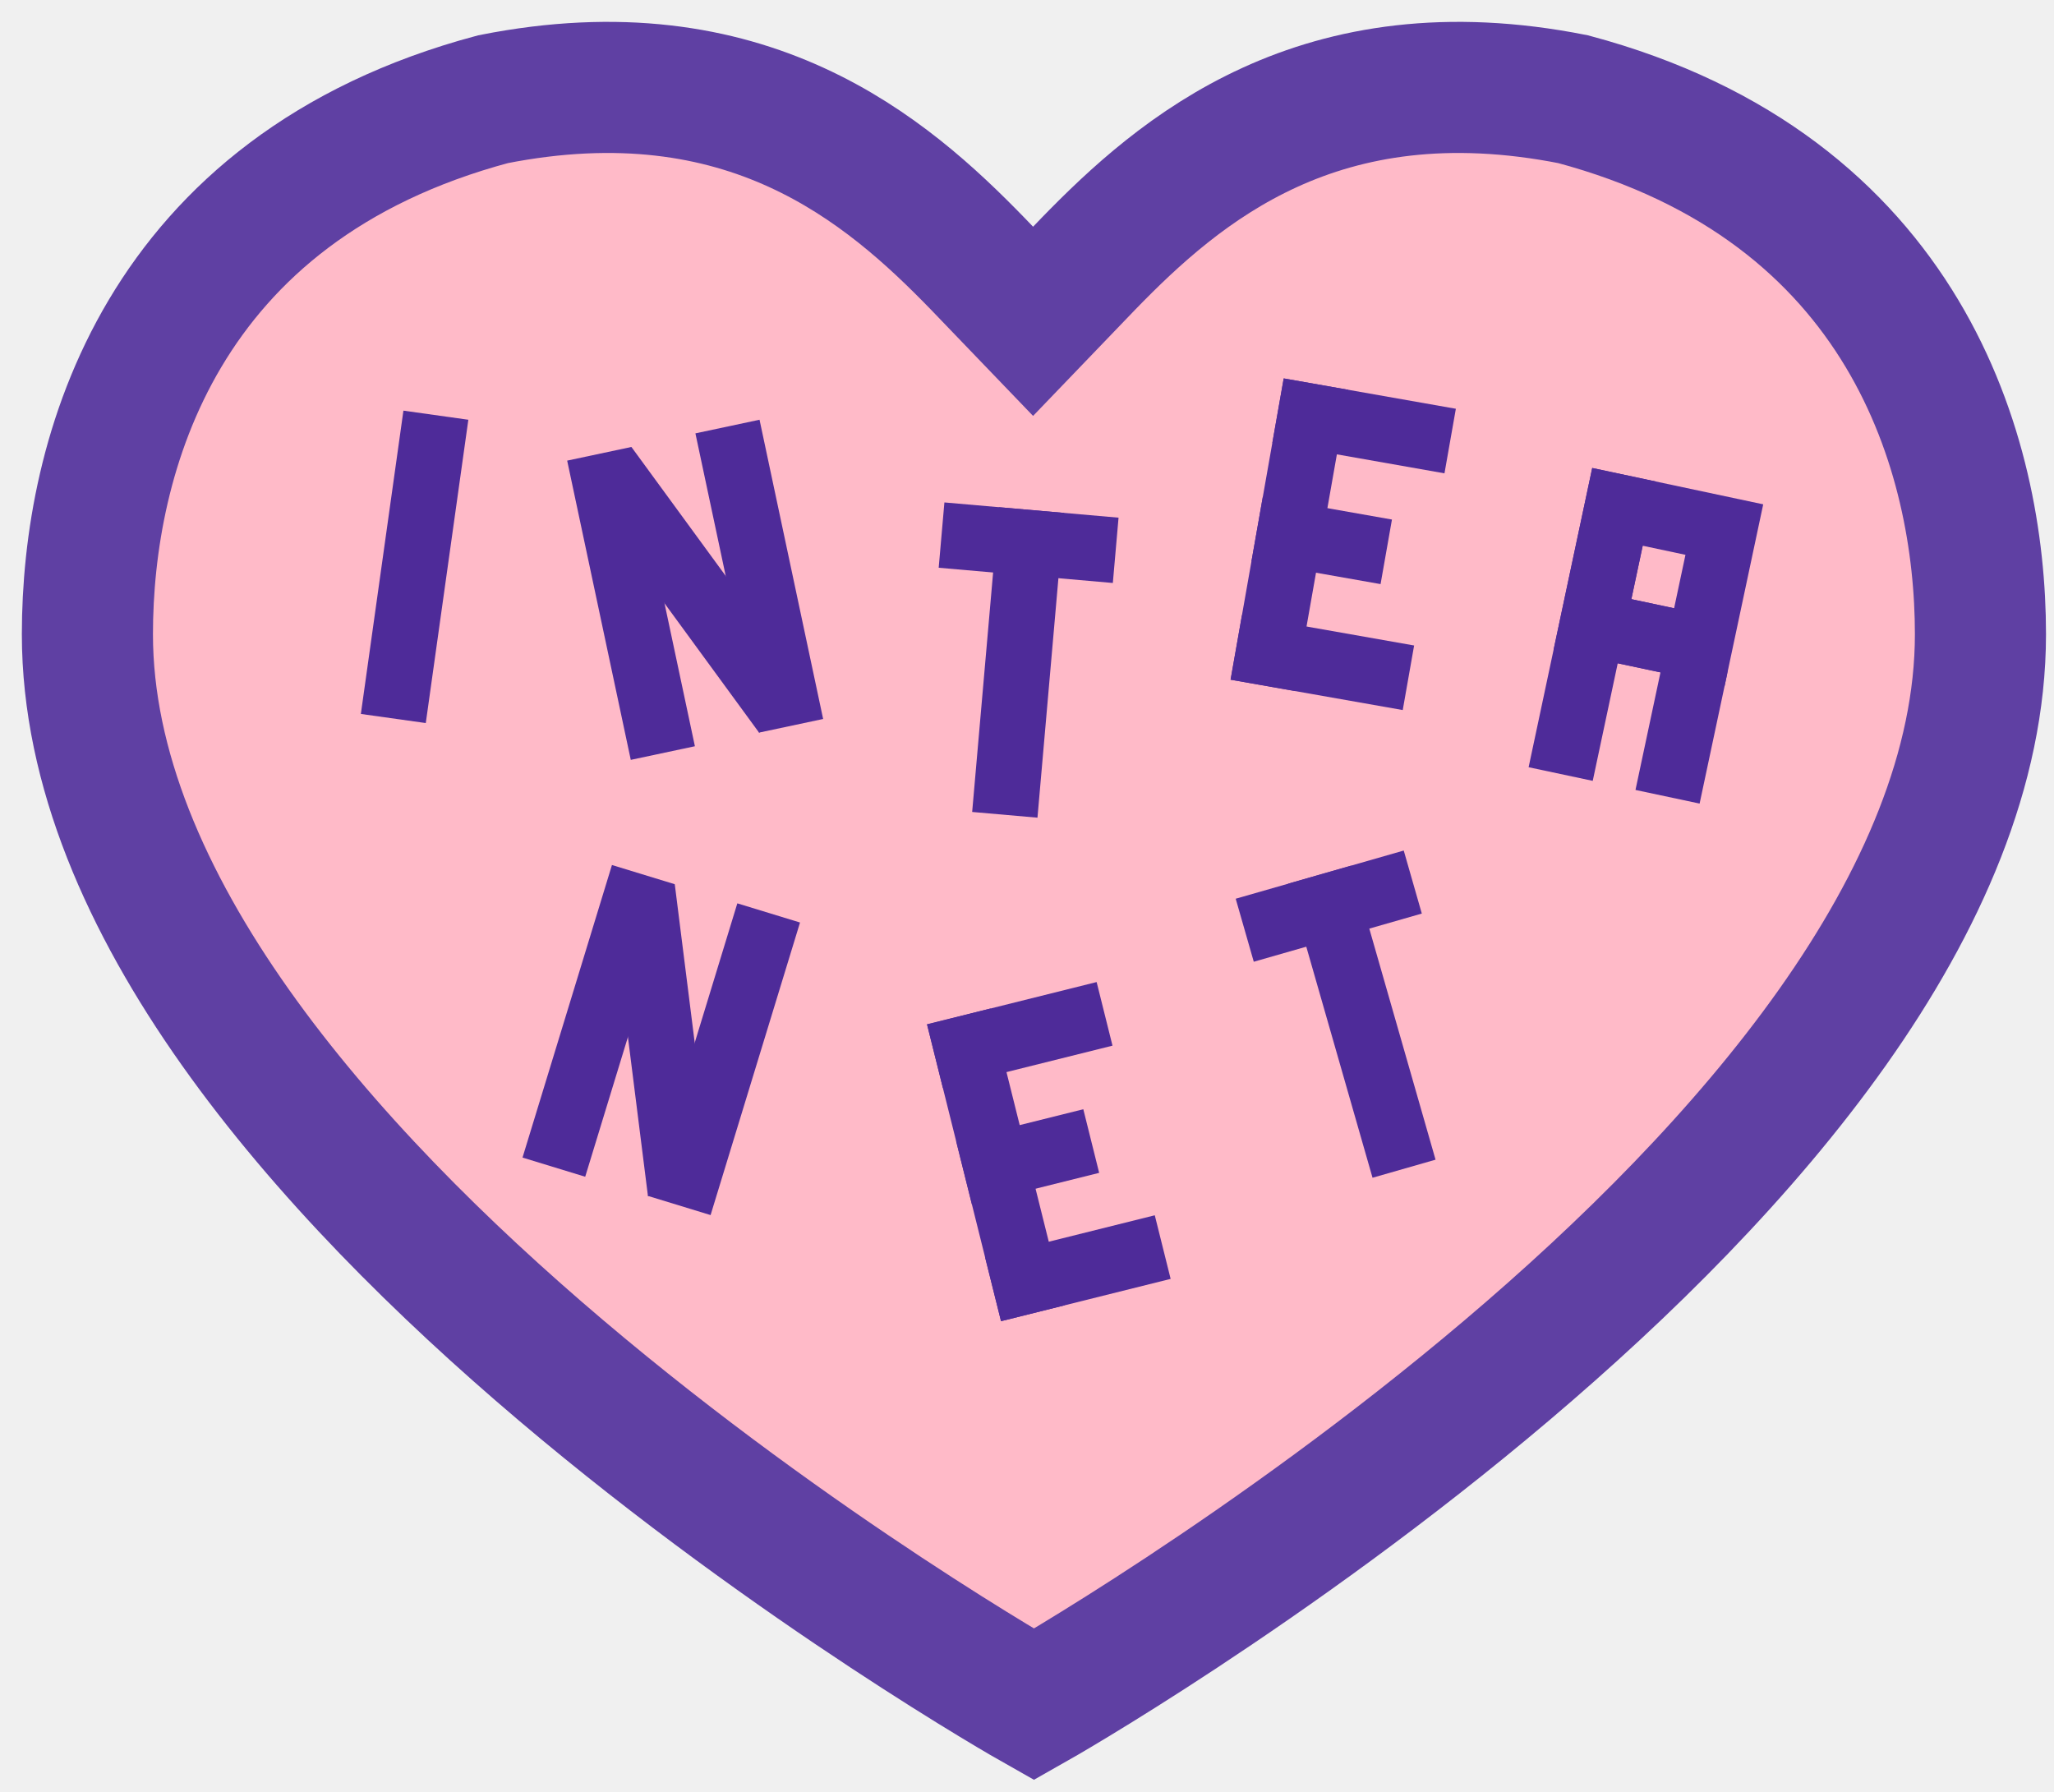
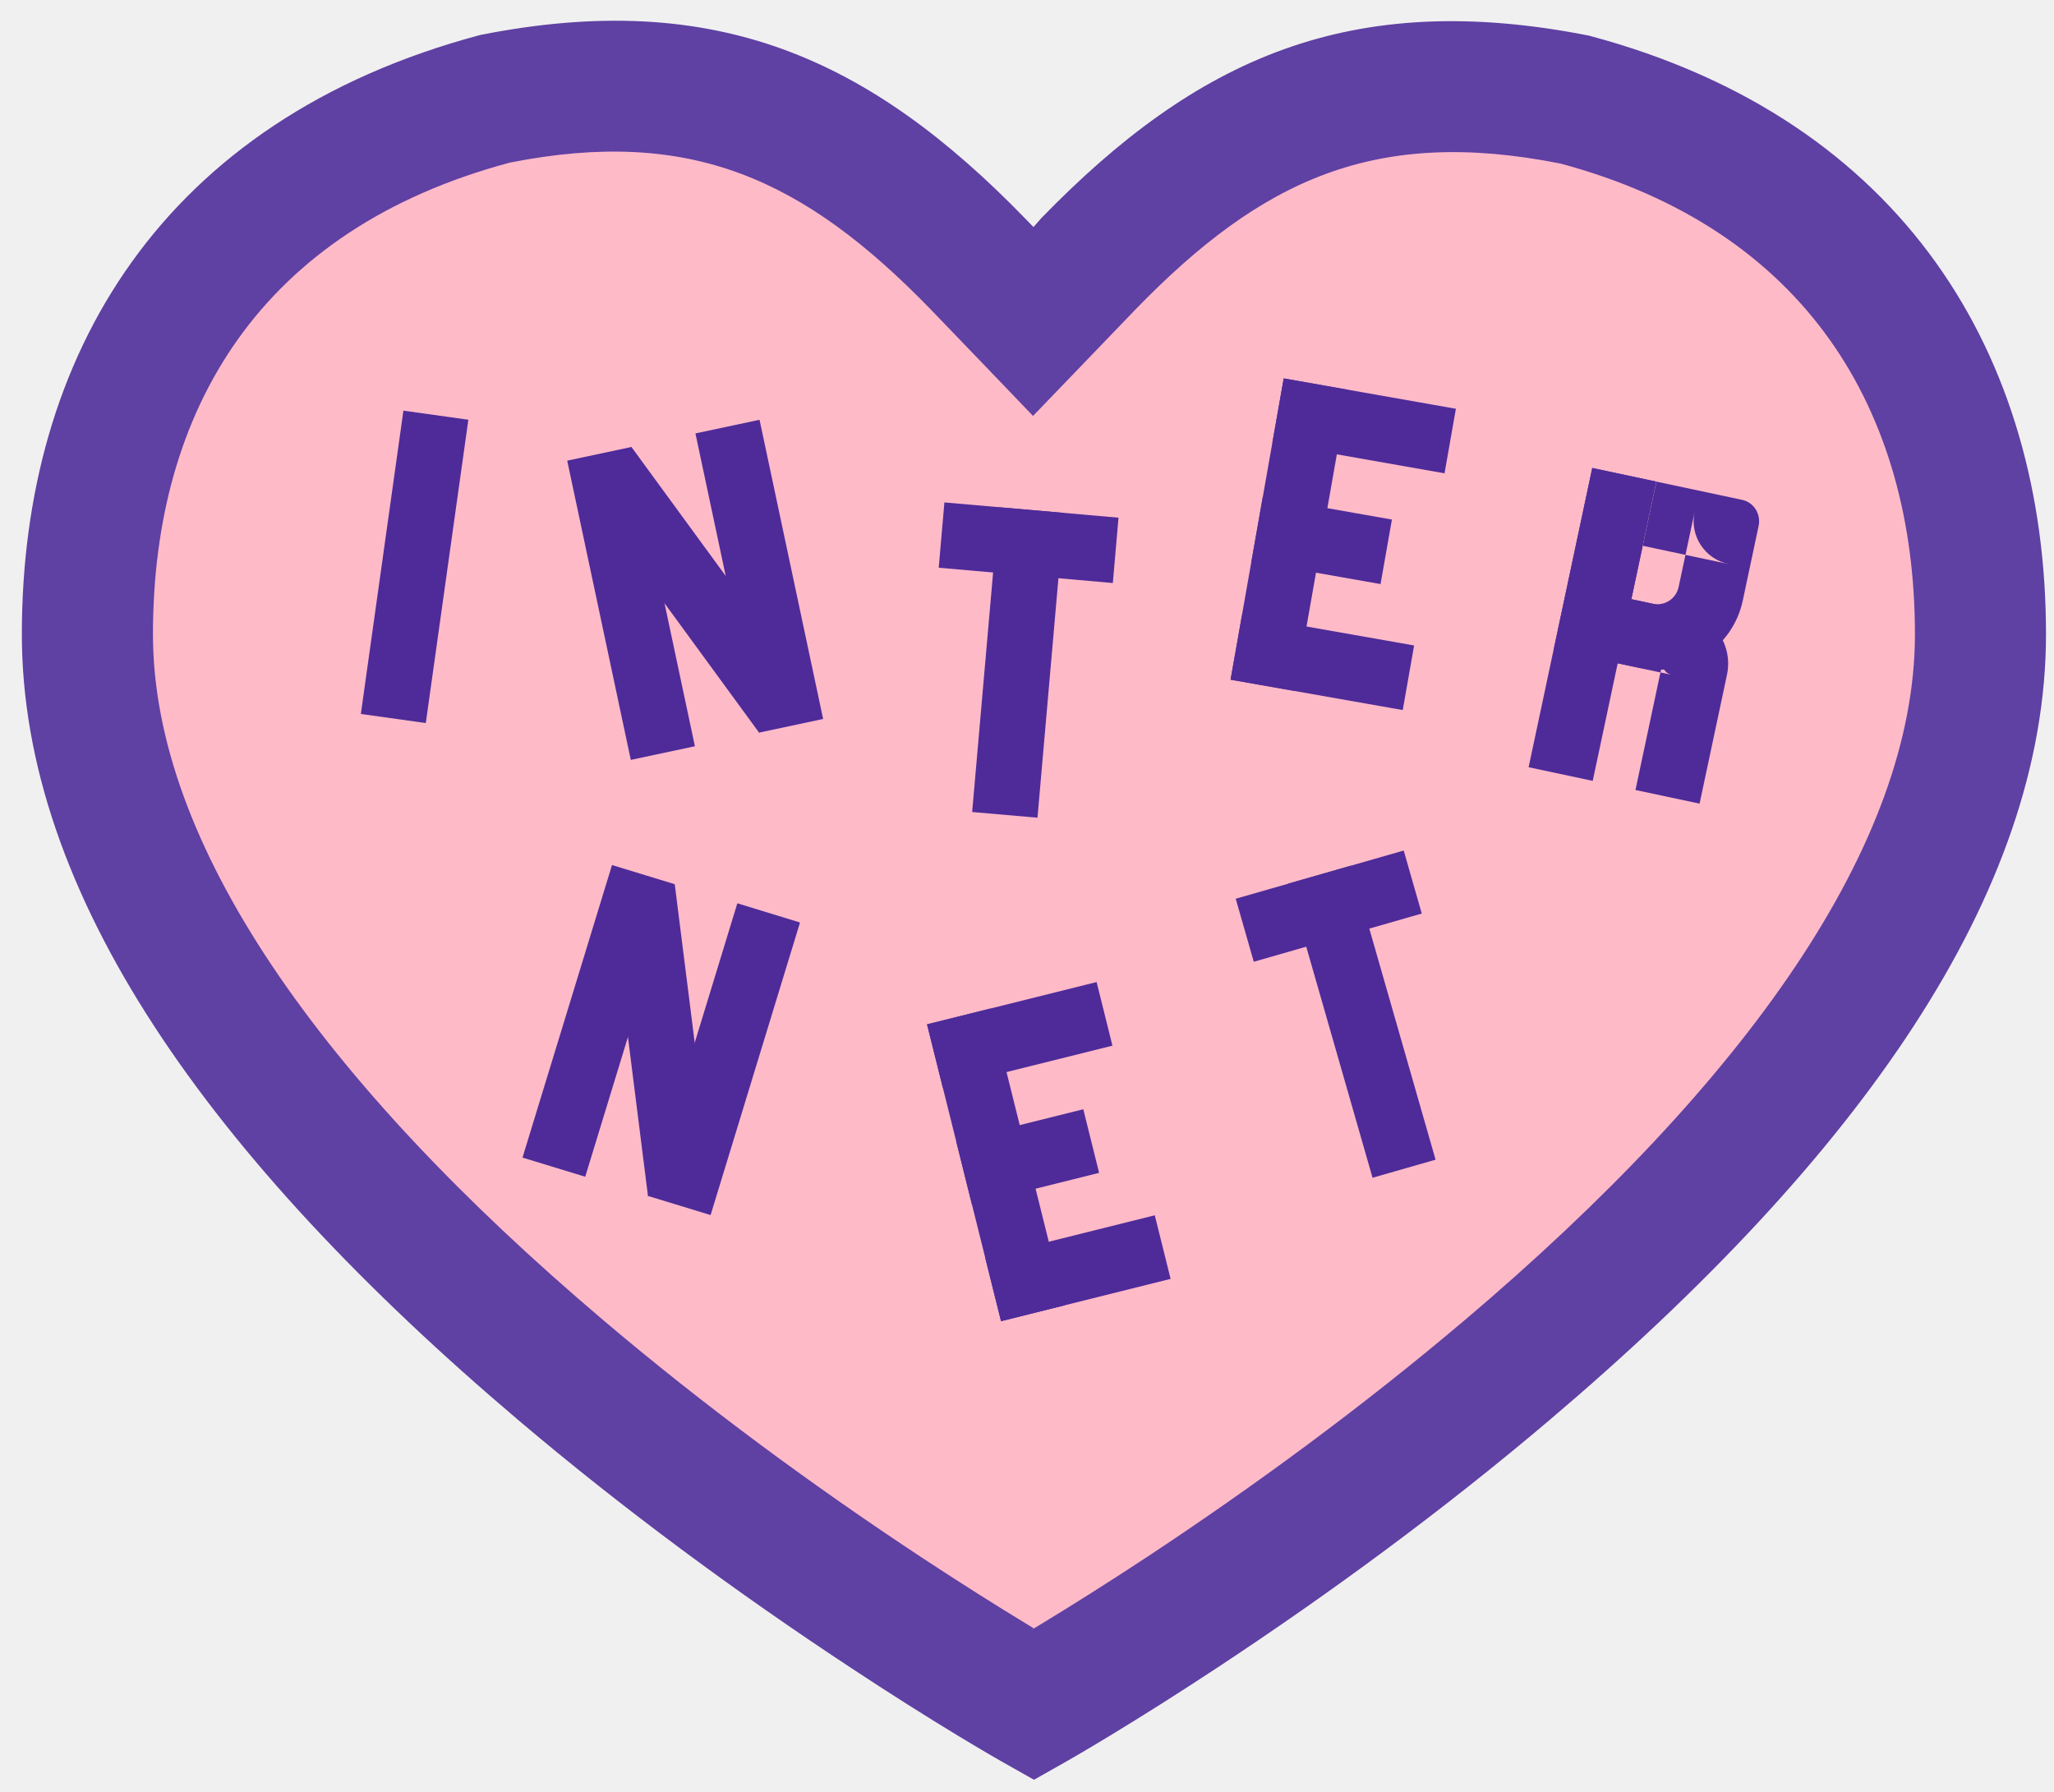
- <svg xmlns="http://www.w3.org/2000/svg" xmlns:xlink="http://www.w3.org/1999/xlink" width="47px" height="41px" viewBox="0 0 47 41" version="1.1">
-   <defs>
-     <rect id="path-1" x="1" y="0" width="4" height="4.25" />
-     <mask id="mask-2" maskContentUnits="userSpaceOnUse" maskUnits="objectBoundingBox" x="0" y="0" width="4" height="4.25" fill="white">
-       <use xlink:href="#path-1" />
-     </mask>
-   </defs>
-   <g id="Page-1" stroke="none" stroke-width="1" fill="none" fill-rule="evenodd">
-     <g id="1-copy-14" transform="translate(-546, -427)">
-       <g id="Group-15" transform="translate(548, 429)">
-         <path d="M43.317,12.513 C43.317,8.432 41.628,2.31 33.996,0.27 C28.195,-0.878 25,1.877 22.9,4.04 L21.639,5.352 L20.378,4.04 C18.278,1.877 15.084,-0.878 9.282,0.27 C1.65,2.31 -4.03891816e-09,8.432 0,12.513 C1.21167544e-08,24.757 21.659,37 21.659,37 C21.659,37 43.317,24.757 43.317,12.513 Z" id="Combined-Shape" stroke="#5F40A3" stroke-width="3" fill="#FFBAC8" />
-         <g id="Group-5" transform="translate(6, 5.5)" stroke="#4E2B99">
-           <path d="M1.974,2 L1,8.94" id="Line" stroke-width="1.5" />
-           <g id="Group-17" transform="translate(15.51439, 18.97114) rotate(-14) translate(-15.51439, -18.97114) translate(13.01439, 14.47114)" stroke-width="1.5">
-             <path d="M1.75,1 L1.75,8" id="Line" />
-             <path d="M3,-0.25 L3,3.75" id="Line" transform="translate(3, 1.75) rotate(-270) translate(-3, -1.75) " />
-             <path d="M2.5,3 L2.5,6" id="Line" transform="translate(2.5, 4.5) rotate(-270) translate(-2.5, -4.5) " />
-             <path d="M3,5.25 L3,9.25" id="Line" transform="translate(3, 7.25) rotate(-270) translate(-3, -7.25) " />
-           </g>
-           <g id="Group-20" transform="translate(22.24344, 4.865755) rotate(10) translate(-22.24344, -4.865755) translate(19.74344, 0.365755)" stroke-width="1.5">
-             <path d="M1.75,1 L1.75,8" id="Line" />
-             <path d="M3,-0.25 L3,3.75" id="Line" transform="translate(3, 1.75) rotate(-270) translate(-3, -1.75) " />
-             <path d="M2.5,3 L2.5,6" id="Line" transform="translate(2.5, 4.5) rotate(-270) translate(-2.5, -4.5) " />
-             <path d="M3,5.25 L3,9.25" id="Line" transform="translate(3, 7.25) rotate(-270) translate(-3, -7.25) " />
-           </g>
-           <g id="Group-21" transform="translate(15.34101, 7.15909) rotate(5) translate(-15.34101, -7.15909) translate(13.34101, 3.15909)" stroke-width="1.5">
-             <path d="M2,1 L2,8" id="Line" />
-             <path d="M4,1.75 L0,1.75" id="Line" />
-           </g>
-           <g id="Group-16" transform="translate(23.02507, 15.39632) rotate(-16) translate(-23.02507, -15.39632) translate(21.02507, 11.39632)" stroke-width="1.5">
-             <path d="M2,1 L2,8" id="Line" />
-             <path d="M4,1.75 L0,1.75" id="Line" />
-           </g>
-           <g id="Group-22" transform="translate(7.662134, 6.047252) rotate(-12) translate(-7.662134, -6.047252) translate(4.662134, 2.547252)" stroke-width="1.5">
-             <path d="M1.75,0 L1.75,7" id="Line" />
-             <path d="M4.75,0 L4.75,7" id="Line" />
-             <path d="M1.82,0.31 L4.686,6.695" id="Line" />
-           </g>
-           <g id="Group-18" transform="translate(6.892215, 16.22418) rotate(17) translate(-6.892215, -16.22418) translate(3.892215, 12.72418)" stroke-width="1.5">
-             <path d="M1.75,0 L1.75,7" id="Line" />
-             <path d="M4.75,0 L4.75,7" id="Line" />
-             <path d="M1.82,0.31 L4.686,6.695" id="Line" />
-           </g>
-           <g id="Group-19" transform="translate(29.17306, 6.943296) rotate(12) translate(-29.17306, -6.943296) translate(26.67306, 3.443296)">
-             <path d="M1.75,0 L1.75,7" id="Line" stroke-width="1.5" />
-             <use id="Rectangle-11" mask="url(#mask-2)" stroke-width="3" xlink:href="#path-1" />
-             <path d="M1.25,3.5 L3.745,3.5 C4.024,3.5 4.25,3.715 4.25,3.99 L4.25,7" id="Rectangle-11" stroke-width="1.5" />
-           </g>
-         </g>
-       </g>
-     </g>
+ <svg xmlns="http://www.w3.org/2000/svg" width="47" height="41" viewBox="0 0 47 41">
+   <g fill="none" fill-rule="evenodd">
+     <path d="M45.317 14.513c0-4.08-1.69-10.203-9.32-12.243C30.194 1.122 27 3.877 24.9 6.04l-1.26 1.312-1.262-1.312c-2.1-2.163-5.294-4.918-11.096-3.77C3.65 4.31 2 10.432 2 14.513 2 26.757 23.66 39 23.66 39s21.657-12.243 21.657-24.487z" fill="#FFBAC8" />
+     <path d="M36.384.82c-5.49-1.09-9.01.52-12.56 4.175l-.176.2-.188-.194C19.905 1.34 16.384-.27 10.99.8 3.713 2.74.5 8.138.5 14.513c0 5.927 4.28 11.977 11.36 17.98 2.418 2.05 5.003 3.95 7.59 5.655.903.597 1.745 1.127 2.5 1.585.267.16.504.302.71.422.124.073.212.123.26.15l.74.418.737-.417.26-.15c.206-.12.443-.262.71-.423.755-.458 1.597-.988 2.502-1.585 2.584-1.705 5.17-3.605 7.588-5.656 7.078-6.002 11.36-12.052 11.36-17.98 0-6.354-3.248-11.77-10.434-13.69zm-2.866 29.384c-2.32 1.966-4.81 3.797-7.3 5.44-.873.574-1.682 1.084-2.406 1.523-.43.26-.15.095-.15.095l-.157-.095c-.724-.44-1.533-.95-2.405-1.524-2.49-1.642-4.982-3.473-7.3-5.44C7.34 24.728 3.5 19.3 3.5 14.514c0-5.136 2.46-9.268 8.17-10.794 4.132-.816 6.722.367 9.632 3.365l1.256 1.306 1.08 1.126 1.083-1.125 1.26-1.31c2.907-2.993 5.496-4.176 9.725-3.34 5.622 1.508 8.112 5.66 8.112 10.773 0 4.786-3.84 10.214-10.3 15.69z" fill="#5F40A3" />
+     <path fill="#4E2B99" d="M8.257 16.336l1.486.208.974-6.94-1.486-.208M22.906 30.23l1.455-.363-1.692-6.792-1.456.363" />
+     <path fill="#4E2B99" d="M21.212 23.438l.363 1.455 3.88-.967-.362-1.456M21.878 26.106l.362 1.456 2.91-.726-.362-1.455M22.543 28.775l.363 1.455 3.88-.968-.362-1.455M28.158 15.552l1.478.26L30.85 8.92l-1.476-.262" />
+     <path fill="#4E2B99" d="M29.374 8.658l-.26 1.478 3.94.694.26-1.477M28.896 11.367l-.26 1.477 2.954.52.26-1.476M28.42 14.075l-.262 1.477 3.94.695.26-1.478M22.245 18.58l1.495.13.61-6.974-1.495-.13" />
+     <path fill="#4E2B99" d="M21.61 11.496l-.13 1.494 3.984.35.13-1.495M31.407 26.948l1.442-.413-1.93-6.73-1.443.414" />
+     <path fill="#4E2B99" d="M28.276 20.564l.413 1.442 3.844-1.103-.413-1.442M14.434 17.387l1.467-.312-1.455-6.847-1.467.312M17.368 16.763l1.467-.312-1.455-6.846-1.467.312" />
+     <path fill="#4E2B99" d="M17.37 16.764l1.21-.885-4.13-5.65-1.21.885M11.956 26.487l1.435.438 2.047-6.694-1.434-.438M14.825 27.364l1.435.438 2.046-6.694-1.434-.44" />
+     <path fill="#4E2B99" d="M14.827 27.366l1.488-.187-.875-6.945-1.488.187M34.978 17.555l1.467.312L37.9 11.02l-1.466-.312" />
+     <path d="M36.122 12.175l1.78-1.155-.885 4.157-1.155-1.78 1.956.417c.274.058.535-.112.593-.386l.364-1.707c-.112.53.224 1.066.78 1.185l-3.432-.73zm3.744-.737c.265.056.433.325.375.595l-.362 1.707c-.23 1.08-1.284 1.772-2.372 1.54l-1.956-.415.884-4.157 3.432.73z" fill="#4E2B99" />
+     <path d="M38.235 15.436c-.125-.027-.216-.162-.186-.305l-.626 2.945 1.467.312.626-2.944c.145-.68-.295-1.33-.97-1.474l-2.44-.52-.312 1.467 2.44.52z" fill="#4E2B99" />
  </g>
</svg>
